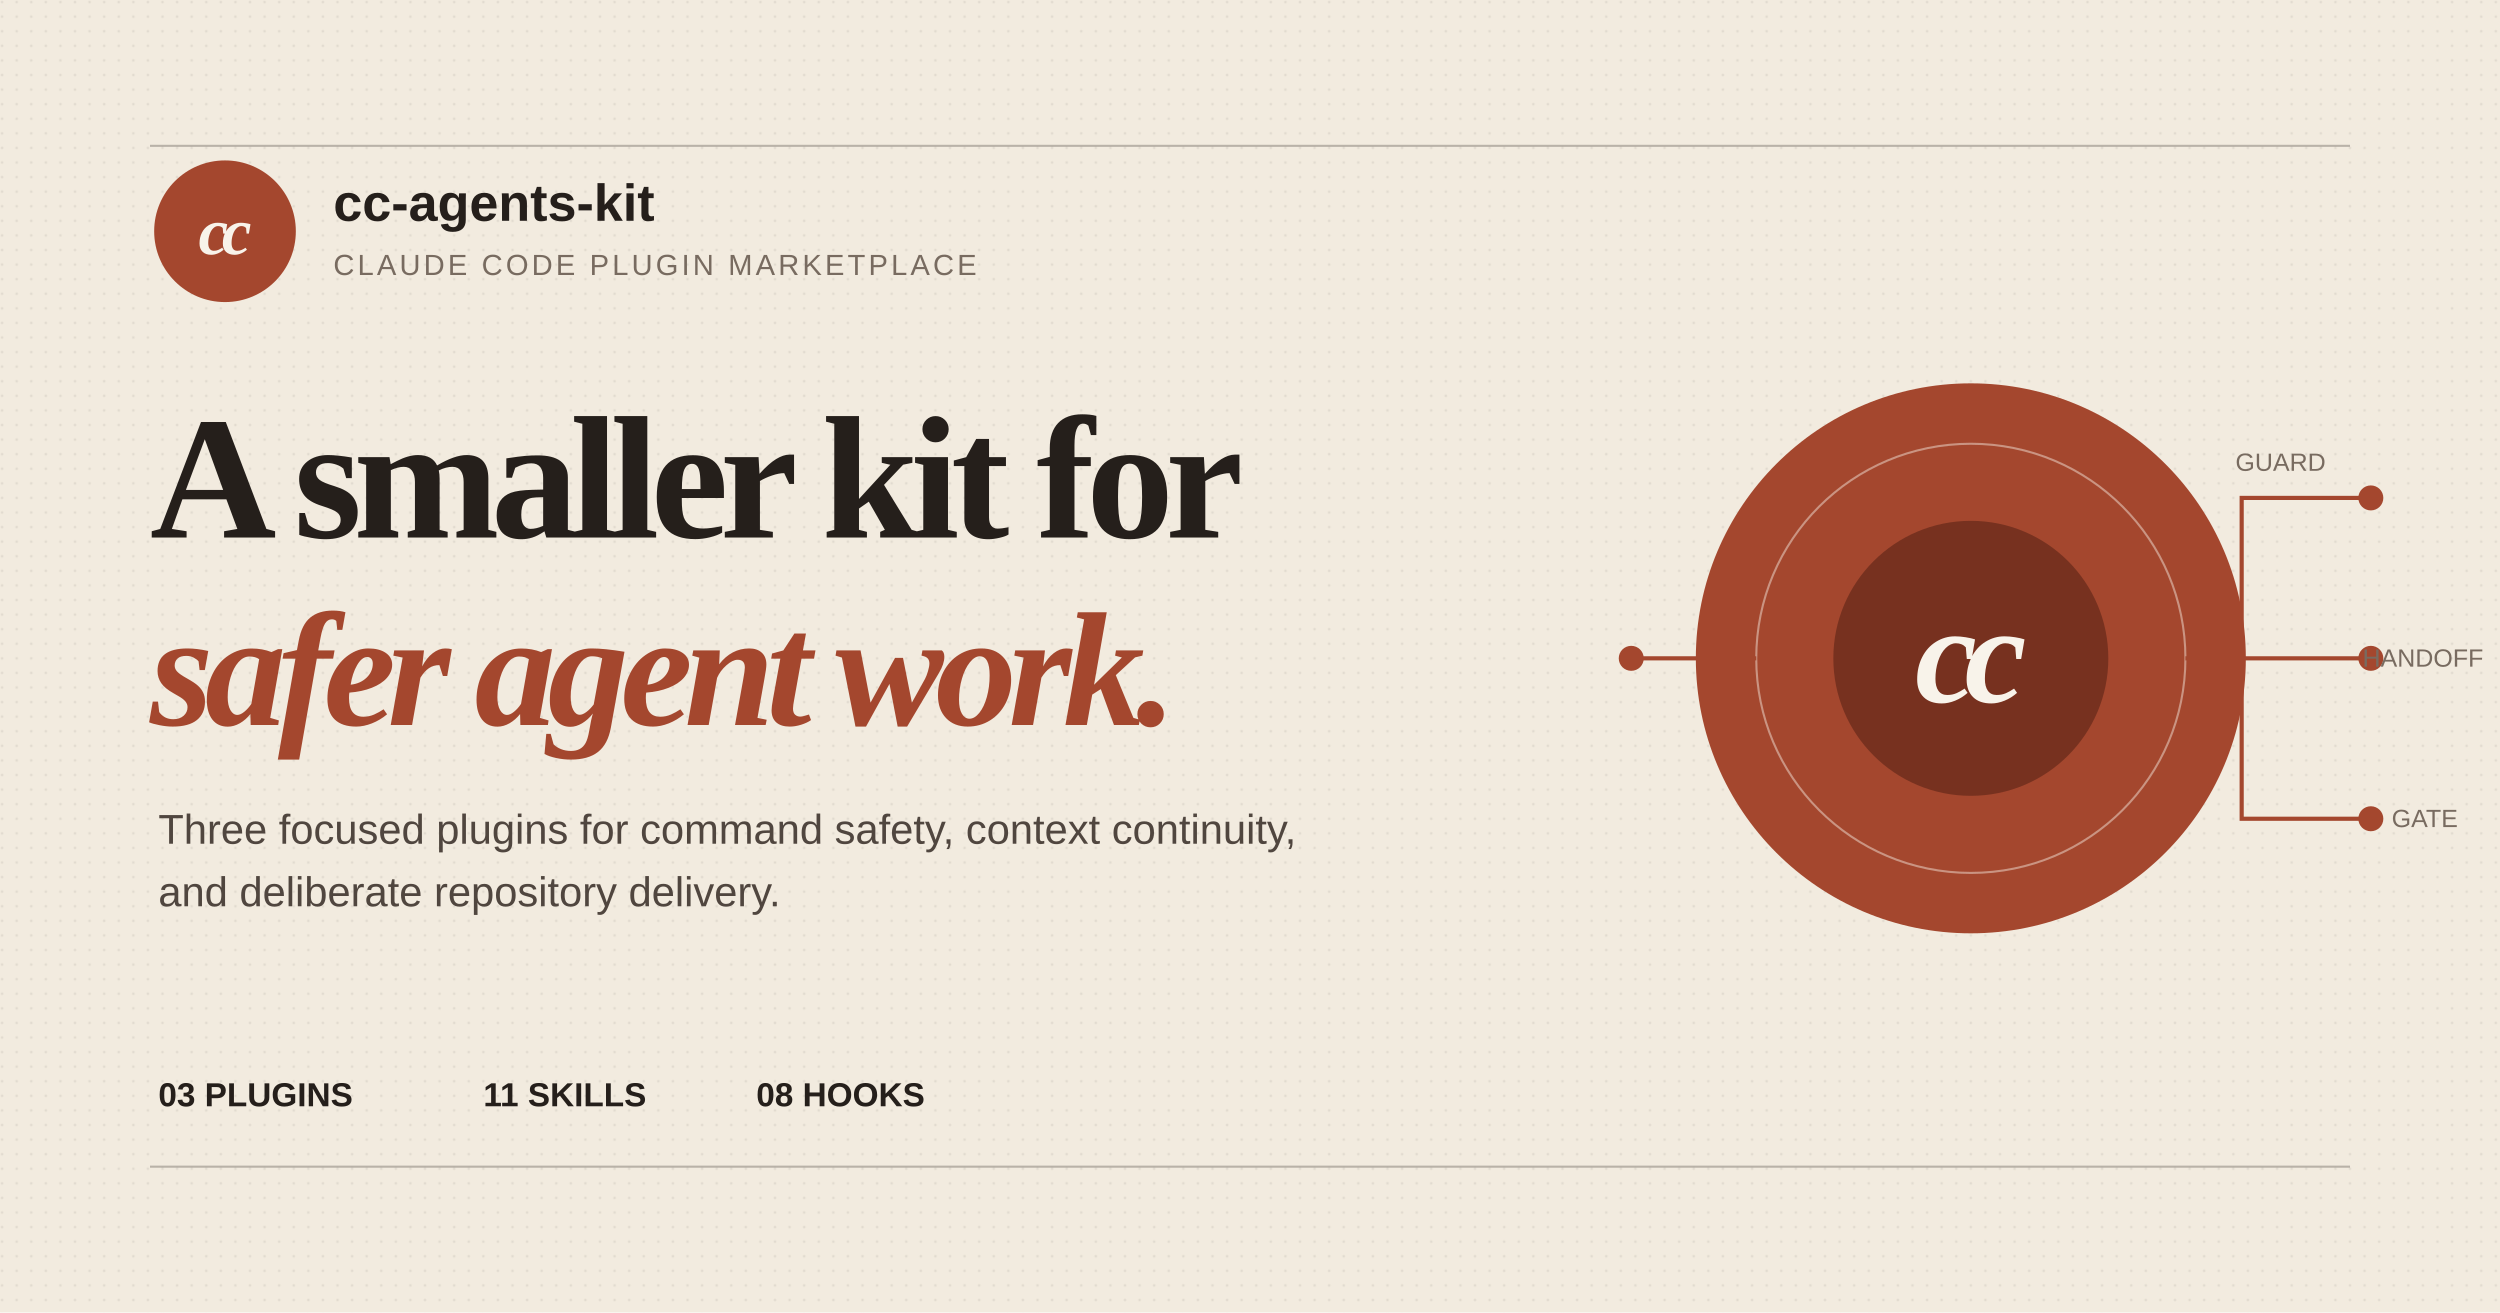
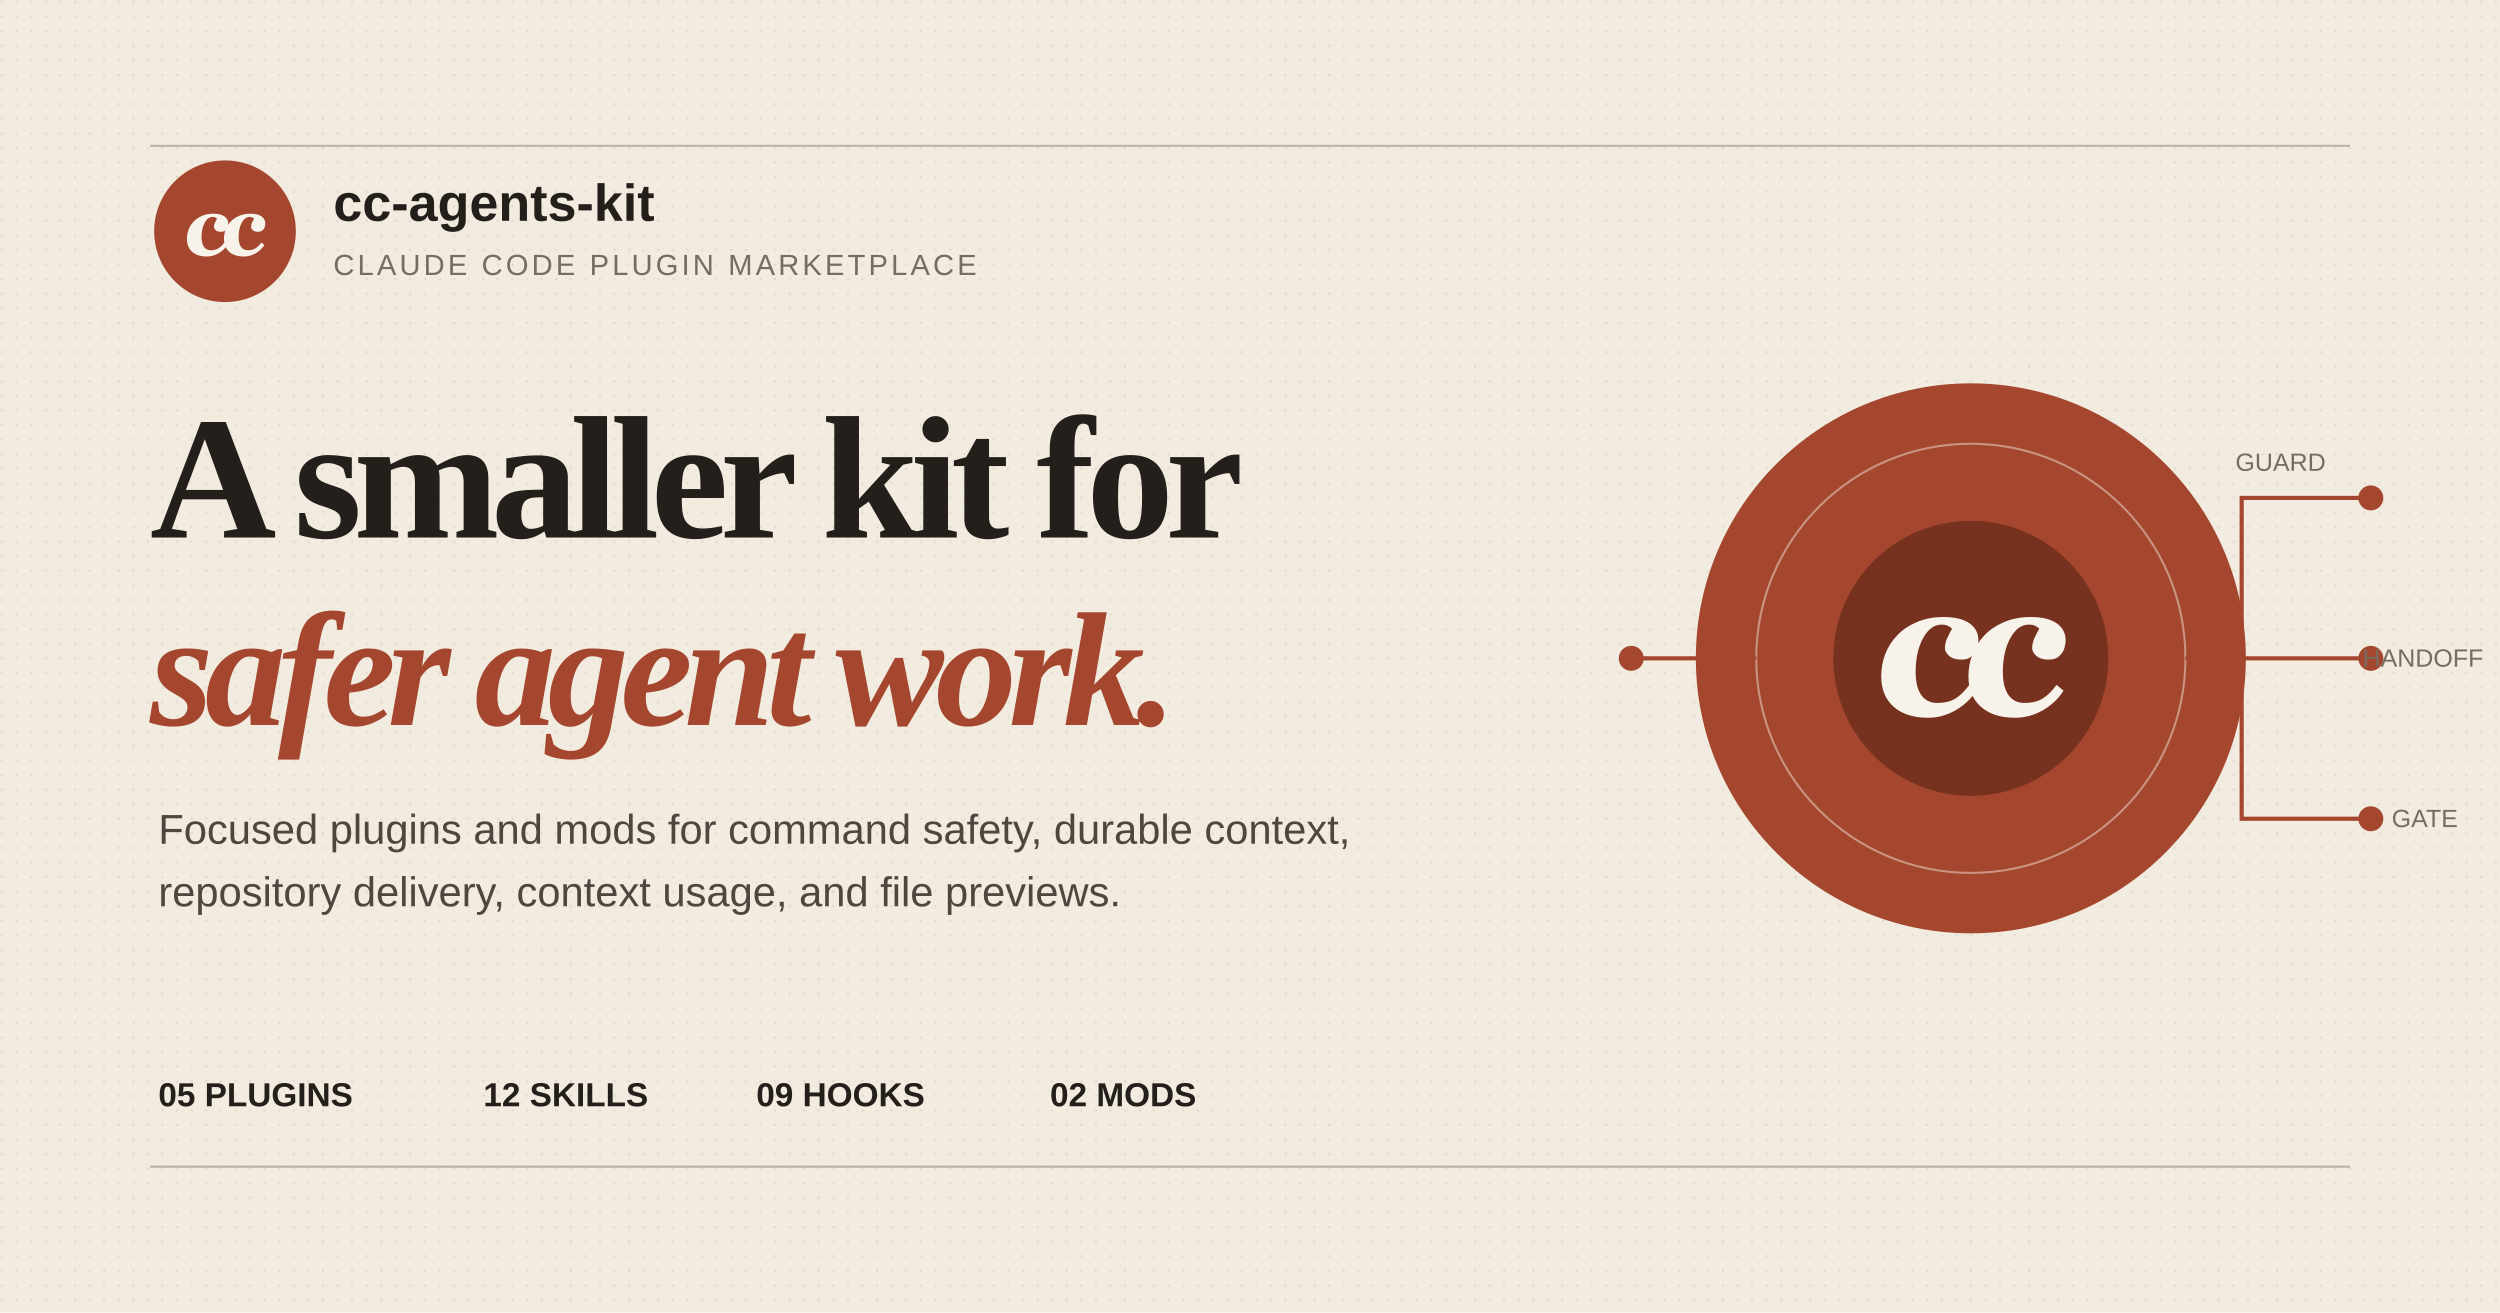
<svg xmlns="http://www.w3.org/2000/svg" width="1200" height="630" viewBox="0 0 1200 630">
  <defs>
    <pattern id="grain" width="7" height="7" patternUnits="userSpaceOnUse">
      <circle cx="1" cy="1" r=".7" fill="#251f1b" opacity=".07" />
    </pattern>
  </defs>
  <rect width="1200" height="630" fill="#f2ebdf" />
  <rect width="1200" height="630" fill="url(#grain)" />
  <path d="M72 70h1056M72 560h1056" stroke="#251f1b" stroke-opacity=".28" />
-   <circle cx="108" cy="111" r="34" fill="#a4472e" />
-   <text x="108" y="122" fill="#f8f3ea" font-family="Georgia, 'Times New Roman', serif" font-size="32" font-style="italic" font-weight="700" letter-spacing="-3" text-anchor="middle">
-     cc
-   </text>
+   <g transform="translate(74 77) scale(1.0625)">
+     <circle cx="32" cy="32" r="32" fill="#a4472e" />
+     <g fill="#f8f3ea" transform="translate(-12.8 -13.2) scale(1.4)">
+       <path transform="translate(18.788 40) scale(1 -1)" d="M7.343 -0.435 Q4.311 -0.435 2.617 1.081 Q0.923 2.597 0.923 5.247 Q0.923 6.842 1.463 8.273 Q2.004 9.703 3.125 10.876 Q4.166 11.984 5.801 12.683 Q7.436 13.381 9.453 13.381 Q11.786 13.381 13.019 12.524 Q14.251 11.667 14.251 10.165 Q14.251 9.756 14.12 9.255 Q13.988 8.754 13.724 8.411 Q13.395 7.989 13.006 7.765 Q12.617 7.541 11.839 7.541 Q10.811 7.541 10.237 8.049 Q9.664 8.556 9.664 9.11 Q9.664 9.769 9.94 10.415 Q10.217 11.061 10.639 11.773 Q10.521 11.918 10.158 12.129 Q9.795 12.34 9.215 12.34 Q7.673 12.34 6.658 10.474 Q5.643 8.609 5.643 5.854 Q5.643 3.757 6.414 2.676 Q7.185 1.595 8.609 1.595 Q10.059 1.595 11.028 2.156 Q11.997 2.716 13.012 4.074 L13.961 3.27 Q12.88 1.595 11.101 0.58 Q9.321 -0.435 7.343 -0.435 Z" />
+       <path transform="translate(30.75 40) scale(1 -1)" d="M7.343 -0.435 Q4.311 -0.435 2.617 1.081 Q0.923 2.597 0.923 5.247 Q0.923 6.842 1.463 8.273 Q2.004 9.703 3.125 10.876 Q4.166 11.984 5.801 12.683 Q7.436 13.381 9.453 13.381 Q11.786 13.381 13.019 12.524 Q14.251 11.667 14.251 10.165 Q14.251 9.756 14.12 9.255 Q13.988 8.754 13.724 8.411 Q13.395 7.989 13.006 7.765 Q12.617 7.541 11.839 7.541 Q10.811 7.541 10.237 8.049 Q9.664 8.556 9.664 9.11 Q9.664 9.769 9.94 10.415 Q10.217 11.061 10.639 11.773 Q10.521 11.918 10.158 12.129 Q9.795 12.34 9.215 12.34 Q7.673 12.34 6.658 10.474 Q5.643 8.609 5.643 5.854 Q5.643 3.757 6.414 2.676 Q7.185 1.595 8.609 1.595 Q10.059 1.595 11.028 2.156 Q11.997 2.716 13.012 4.074 L13.961 3.27 Q12.88 1.595 11.101 0.58 Q9.321 -0.435 7.343 -0.435 Z" />
+     </g>
+   </g>
  <text x="160" y="106" fill="#251f1b" font-family="Arial, sans-serif" font-size="25" font-weight="700">
    cc-agents-kit
  </text>
  <text x="160" y="132" fill="#786b60" font-family="Arial, sans-serif" font-size="14" letter-spacing="1.5">
    CLAUDE CODE PLUGIN MARKETPLACE
  </text>
  <text x="72" y="258" fill="#251f1b" font-family="Georgia, 'Times New Roman', serif" font-size="84" font-weight="600" letter-spacing="-4">
    A smaller kit for
  </text>
  <text x="72" y="348" fill="#a4472e" font-family="Georgia, 'Times New Roman', serif" font-size="78" font-style="italic" font-weight="600" letter-spacing="-4">
    safer agent work.
  </text>
  <text x="76" y="405" fill="#50463f" font-family="Arial, sans-serif" font-size="20">
-     Three focused plugins for command safety, context continuity,
+     Focused plugins and mods for command safety, durable context,
  </text>
  <text x="76" y="435" fill="#50463f" font-family="Arial, sans-serif" font-size="20">
-     and deliberate repository delivery.
+     repository delivery, context usage, and file previews.
  </text>
  <g transform="translate(795 165)">
    <circle cx="151" cy="151" r="132" fill="#a4472e" />
    <circle cx="151" cy="151" r="103" fill="none" stroke="#f8f3ea" stroke-opacity=".45" />
    <circle cx="151" cy="151" r="66" fill="#77311f" />
-     <text x="151" y="172" fill="#f8f3ea" font-family="Georgia, 'Times New Roman', serif" font-size="67" font-style="italic" font-weight="700" letter-spacing="-6" text-anchor="middle">
-       cc
-     </text>
+     <g transform="translate(71 71) scale(2.5)">
+       <g fill="#f8f3ea" transform="translate(-12.8 -13.2) scale(1.4)">
+         <path transform="translate(18.788 40) scale(1 -1)" d="M7.343 -0.435 Q4.311 -0.435 2.617 1.081 Q0.923 2.597 0.923 5.247 Q0.923 6.842 1.463 8.273 Q2.004 9.703 3.125 10.876 Q4.166 11.984 5.801 12.683 Q7.436 13.381 9.453 13.381 Q11.786 13.381 13.019 12.524 Q14.251 11.667 14.251 10.165 Q14.251 9.756 14.12 9.255 Q13.988 8.754 13.724 8.411 Q13.395 7.989 13.006 7.765 Q12.617 7.541 11.839 7.541 Q10.811 7.541 10.237 8.049 Q9.664 8.556 9.664 9.11 Q9.664 9.769 9.94 10.415 Q10.217 11.061 10.639 11.773 Q10.521 11.918 10.158 12.129 Q9.795 12.34 9.215 12.34 Q7.673 12.34 6.658 10.474 Q5.643 8.609 5.643 5.854 Q5.643 3.757 6.414 2.676 Q7.185 1.595 8.609 1.595 Q10.059 1.595 11.028 2.156 Q11.997 2.716 13.012 4.074 L13.961 3.27 Q12.88 1.595 11.101 0.58 Q9.321 -0.435 7.343 -0.435 Z" />
+         <path transform="translate(30.75 40) scale(1 -1)" d="M7.343 -0.435 Q4.311 -0.435 2.617 1.081 Q0.923 2.597 0.923 5.247 Q0.923 6.842 1.463 8.273 Q2.004 9.703 3.125 10.876 Q4.166 11.984 5.801 12.683 Q7.436 13.381 9.453 13.381 Q11.786 13.381 13.019 12.524 Q14.251 11.667 14.251 10.165 Q14.251 9.756 14.12 9.255 Q13.988 8.754 13.724 8.411 Q13.395 7.989 13.006 7.765 Q12.617 7.541 11.839 7.541 Q10.811 7.541 10.237 8.049 Q9.664 8.556 9.664 9.11 Q9.664 9.769 9.94 10.415 Q10.217 11.061 10.639 11.773 Q10.521 11.918 10.158 12.129 Q9.795 12.34 9.215 12.34 Q7.673 12.34 6.658 10.474 Q5.643 8.609 5.643 5.854 Q5.643 3.757 6.414 2.676 Q7.185 1.595 8.609 1.595 Q10.059 1.595 11.028 2.156 Q11.997 2.716 13.012 4.074 L13.961 3.27 Q12.88 1.595 11.101 0.58 Q9.321 -0.435 7.343 -0.435 Z" />
+       </g>
+     </g>
    <path d="M-12 151h60M254 151h89M281 151V74h62M281 151v77h62" fill="none" stroke="#a4472e" stroke-width="2" />
    <circle cx="-12" cy="151" r="6" fill="#a4472e" />
    <circle cx="343" cy="74" r="6" fill="#a4472e" />
    <circle cx="343" cy="151" r="6" fill="#a4472e" />
    <circle cx="343" cy="228" r="6" fill="#a4472e" />
    <text x="278" y="61" fill="#786b60" font-family="Arial, sans-serif" font-size="12">
      GUARD
    </text>
    <text x="397" y="155" fill="#786b60" font-family="Arial, sans-serif" font-size="12" text-anchor="end">
      HANDOFF
    </text>
    <text x="353" y="232" fill="#786b60" font-family="Arial, sans-serif" font-size="12">
      GATE
    </text>
  </g>
  <g fill="#251f1b" font-family="Arial, sans-serif" font-size="16" font-weight="700">
-     <text x="76" y="531">03 PLUGINS</text>
-     <text x="232" y="531">11 SKILLS</text>
-     <text x="363" y="531">08 HOOKS</text>
+     <text x="76" y="531">05 PLUGINS</text>
+     <text x="232" y="531">12 SKILLS</text>
+     <text x="363" y="531">09 HOOKS</text>
+     <text x="504" y="531">02 MODS</text>
  </g>
</svg>
